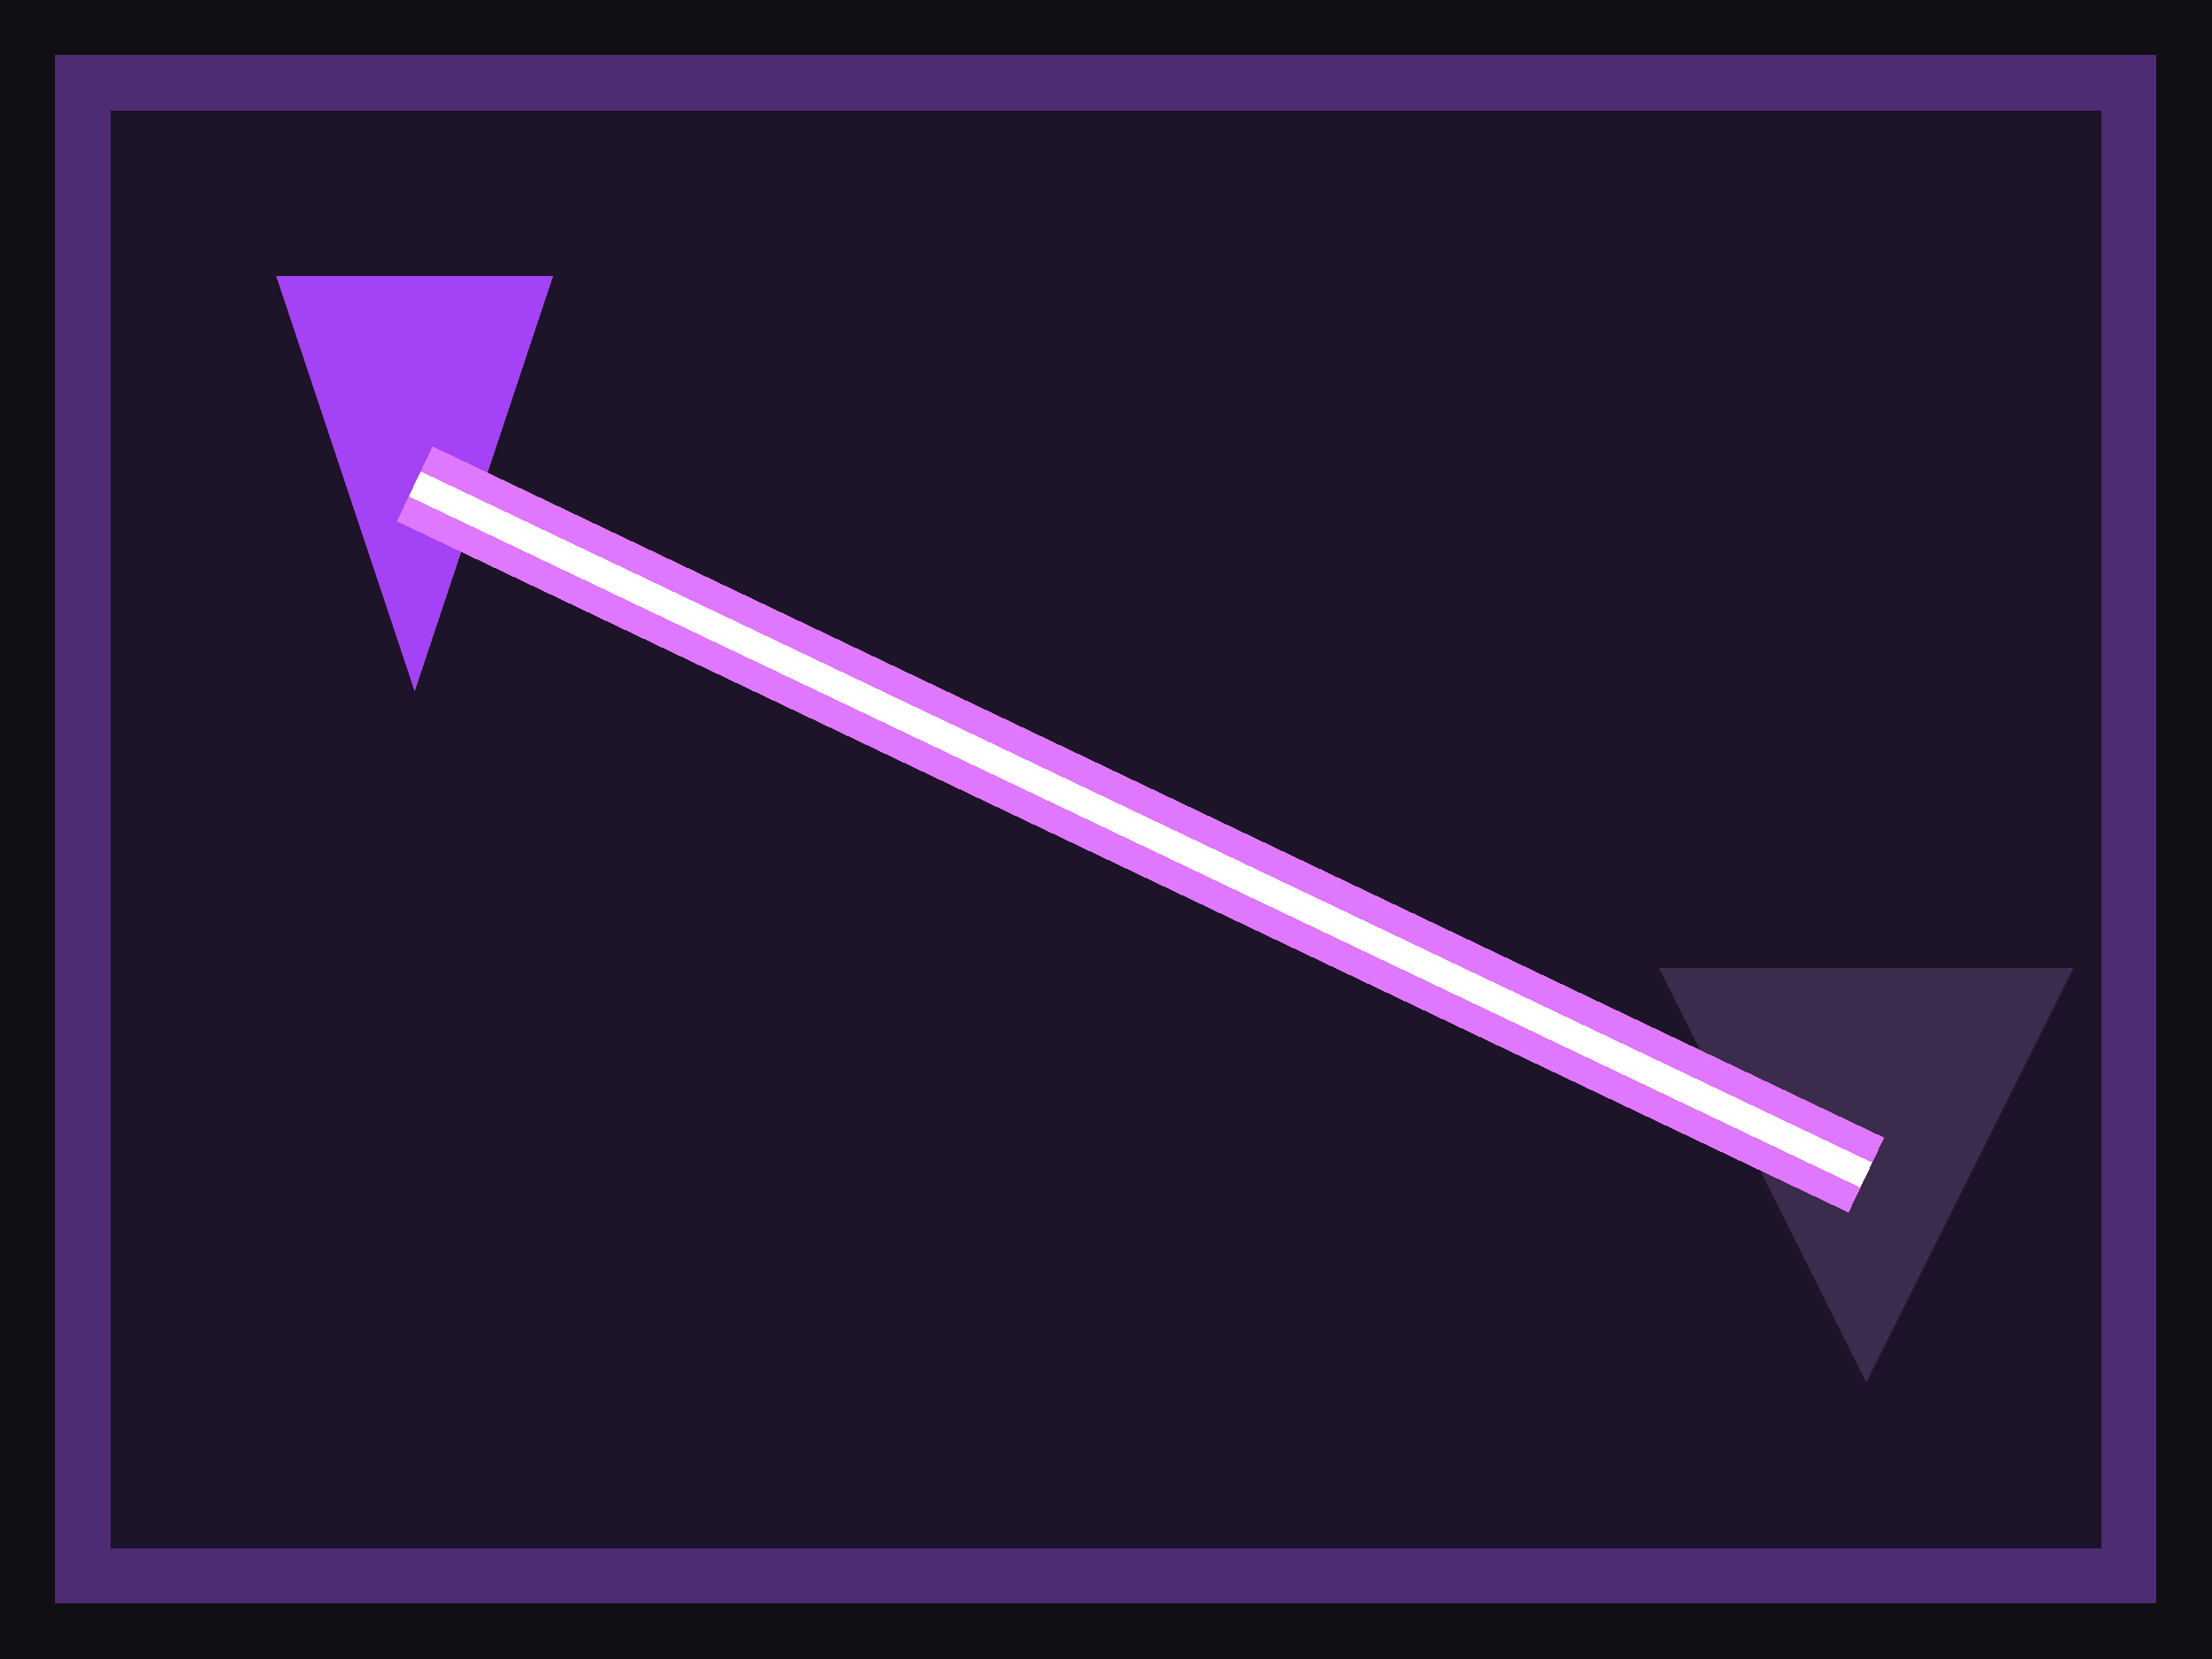
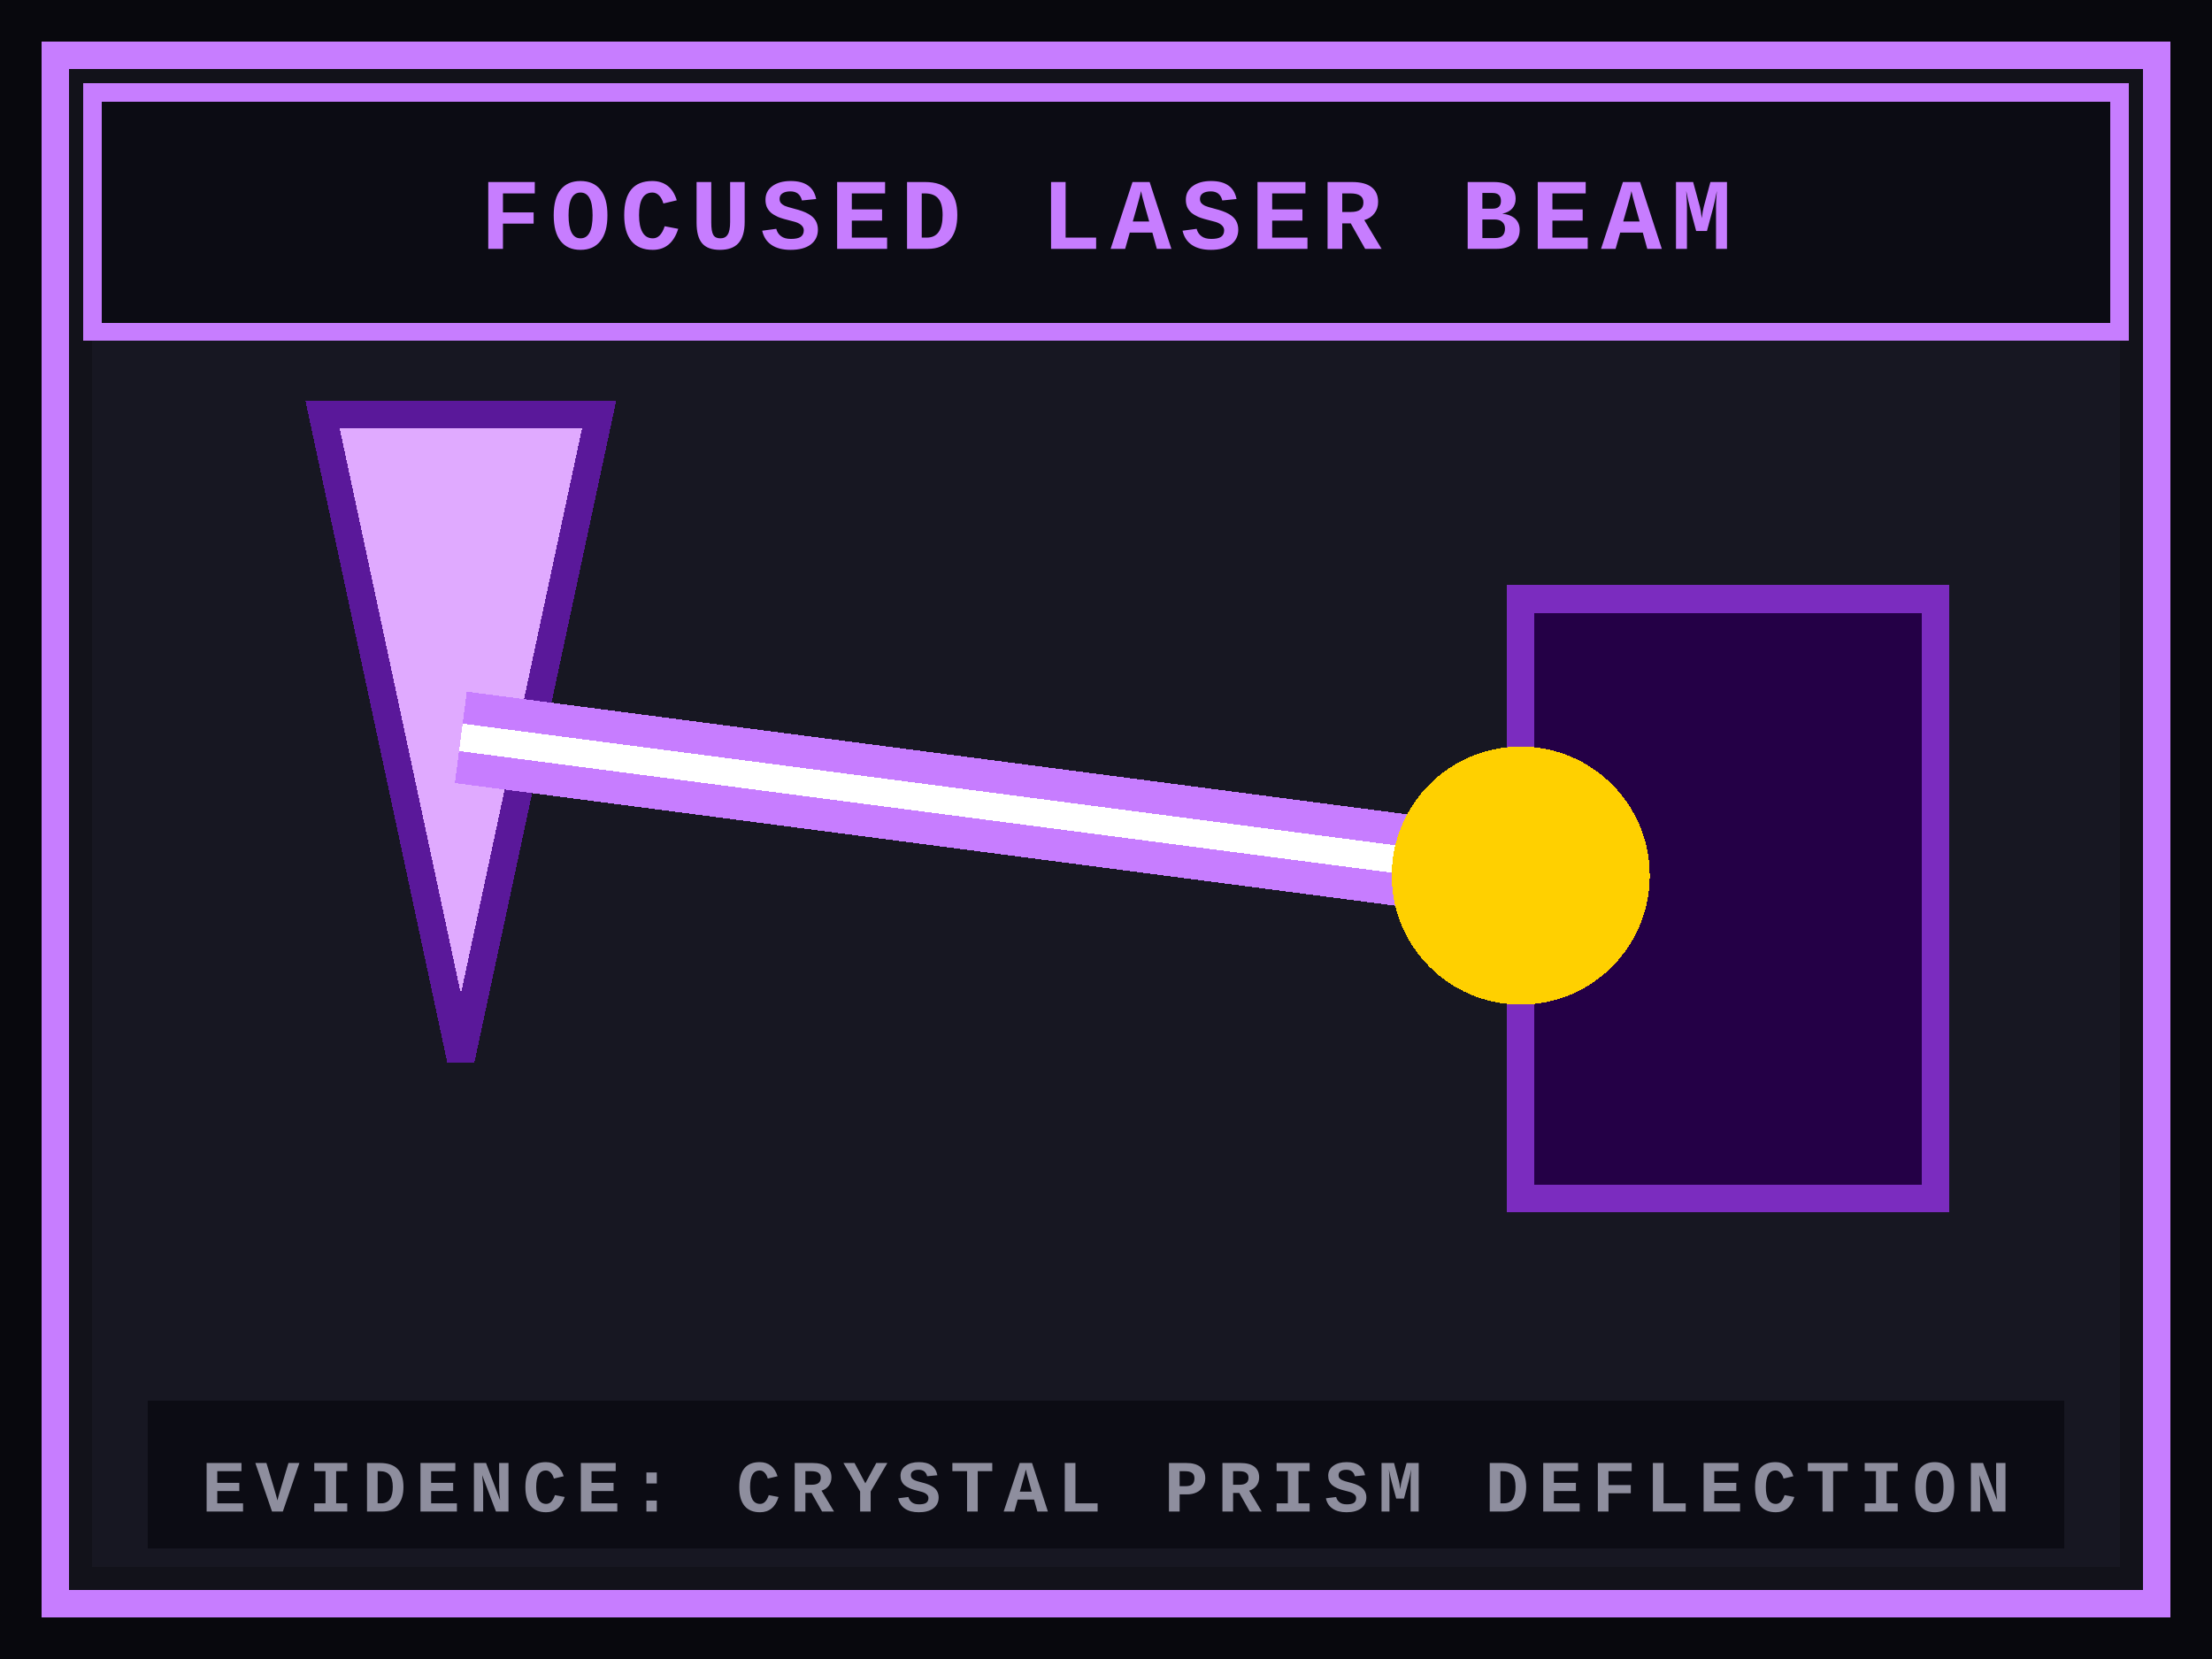
- <svg xmlns="http://www.w3.org/2000/svg" viewBox="0 0 160 120" width="160" height="120" shape-rendering="crispEdges">
-   <rect width="160" height="120" fill="#100f14" />
-   <rect x="6" y="6" width="148" height="108" fill="#1d1429" stroke="#4d2c73" stroke-width="4" />
-   <polygon points="20,20 40,20 30,50" fill="#a442f5" />
-   <polygon points="120,70 150,70 135,100" fill="#3b2b4d" />
-   <line x1="30" y1="35" x2="135" y2="85" stroke="#e077ff" stroke-width="6" />
-   <line x1="30" y1="35" x2="135" y2="85" stroke="#ffffff" stroke-width="2" />
+ <svg xmlns="http://www.w3.org/2000/svg" viewBox="0 0 240 180" width="240" height="180" shape-rendering="crispEdges">
+   <rect width="240" height="180" fill="#08080d" />
+   <rect x="6" y="6" width="228" height="168" fill="#12121a" stroke="#c77dff" stroke-width="3" />
+   <rect x="10" y="10" width="220" height="160" fill="#171722" />
+   <rect x="10" y="10" width="220" height="26" fill="#0c0c14" stroke="#c77dff" stroke-width="2" />
+   <text x="120" y="27" text-anchor="middle" fill="#c77dff" font-family="'Courier New', monospace" font-size="11" font-weight="900" letter-spacing="1">FOCUSED LASER BEAM</text>
+   <g>
+     <polygon points="35,45 65,45 50,115" fill="#e0aaff" stroke="#5a189a" stroke-width="3" />
+     <rect x="165" y="65" width="45" height="65" fill="#240046" stroke="#7b2cbf" stroke-width="3" />
+     <line x1="50" y1="80" x2="165" y2="95" stroke="#c77dff" stroke-width="10" />
+     <line x1="50" y1="80" x2="165" y2="95" stroke="#ffffff" stroke-width="3" />
+     <circle cx="165" cy="95" r="14" fill="#ffd000" />
+   </g>
+   <rect x="16" y="152" width="208" height="16" fill="#0c0c14" />
+   <text x="120" y="164" text-anchor="middle" fill="#8e8e9e" font-family="'Courier New', monospace" font-size="8" font-weight="bold" letter-spacing="1">EVIDENCE: CRYSTAL PRISM DEFLECTION</text>
</svg>
